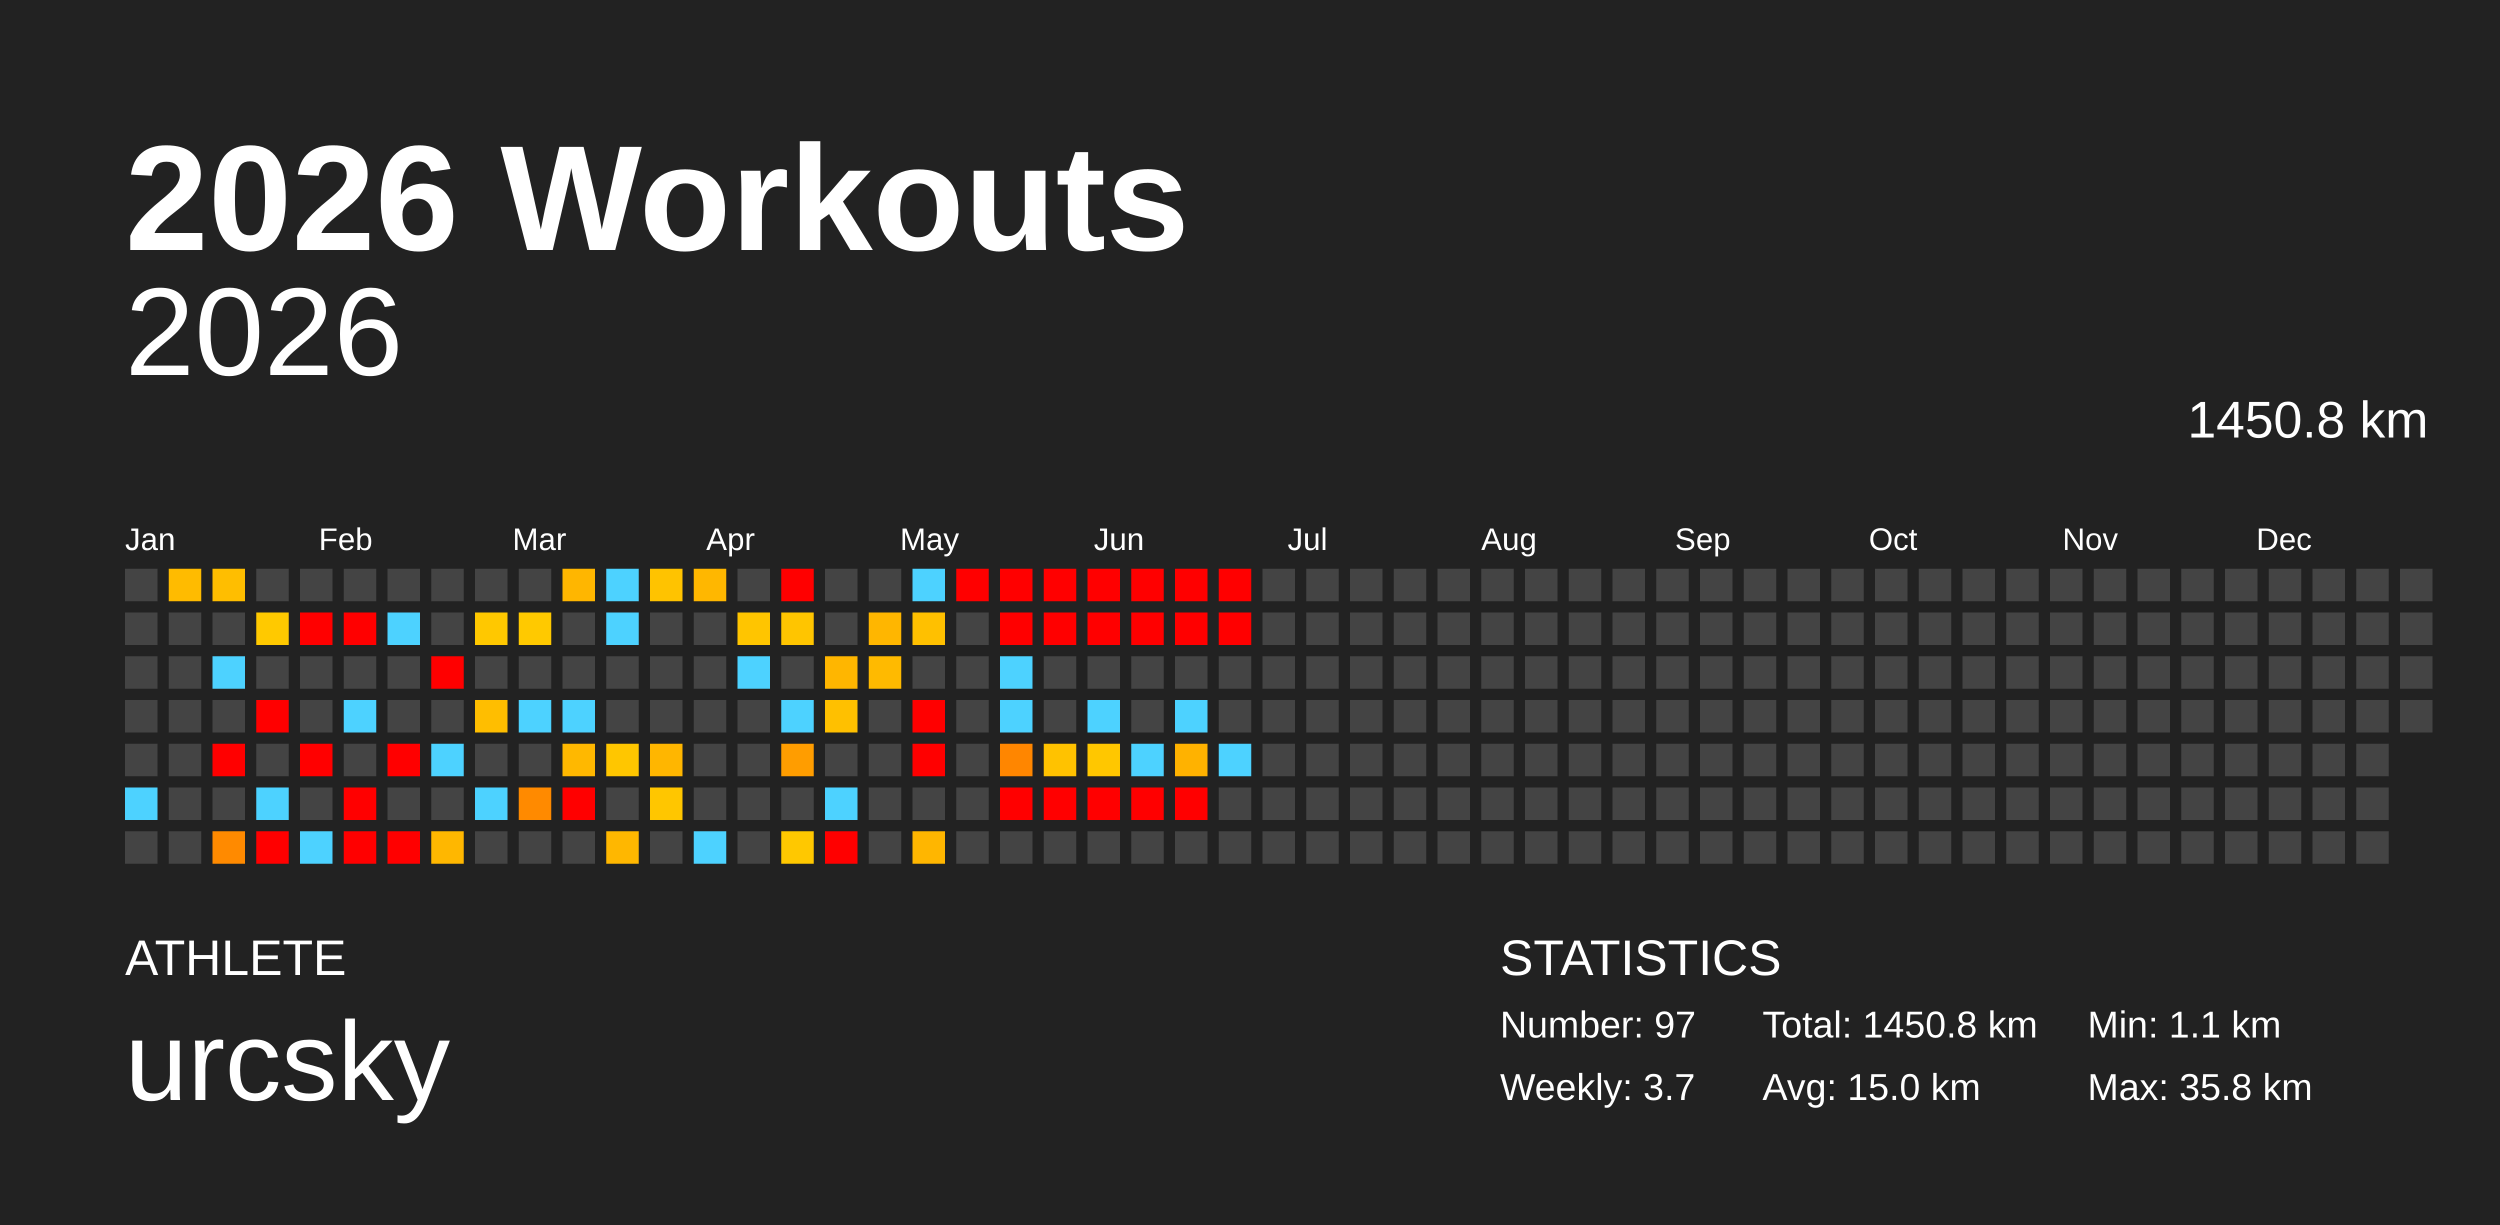
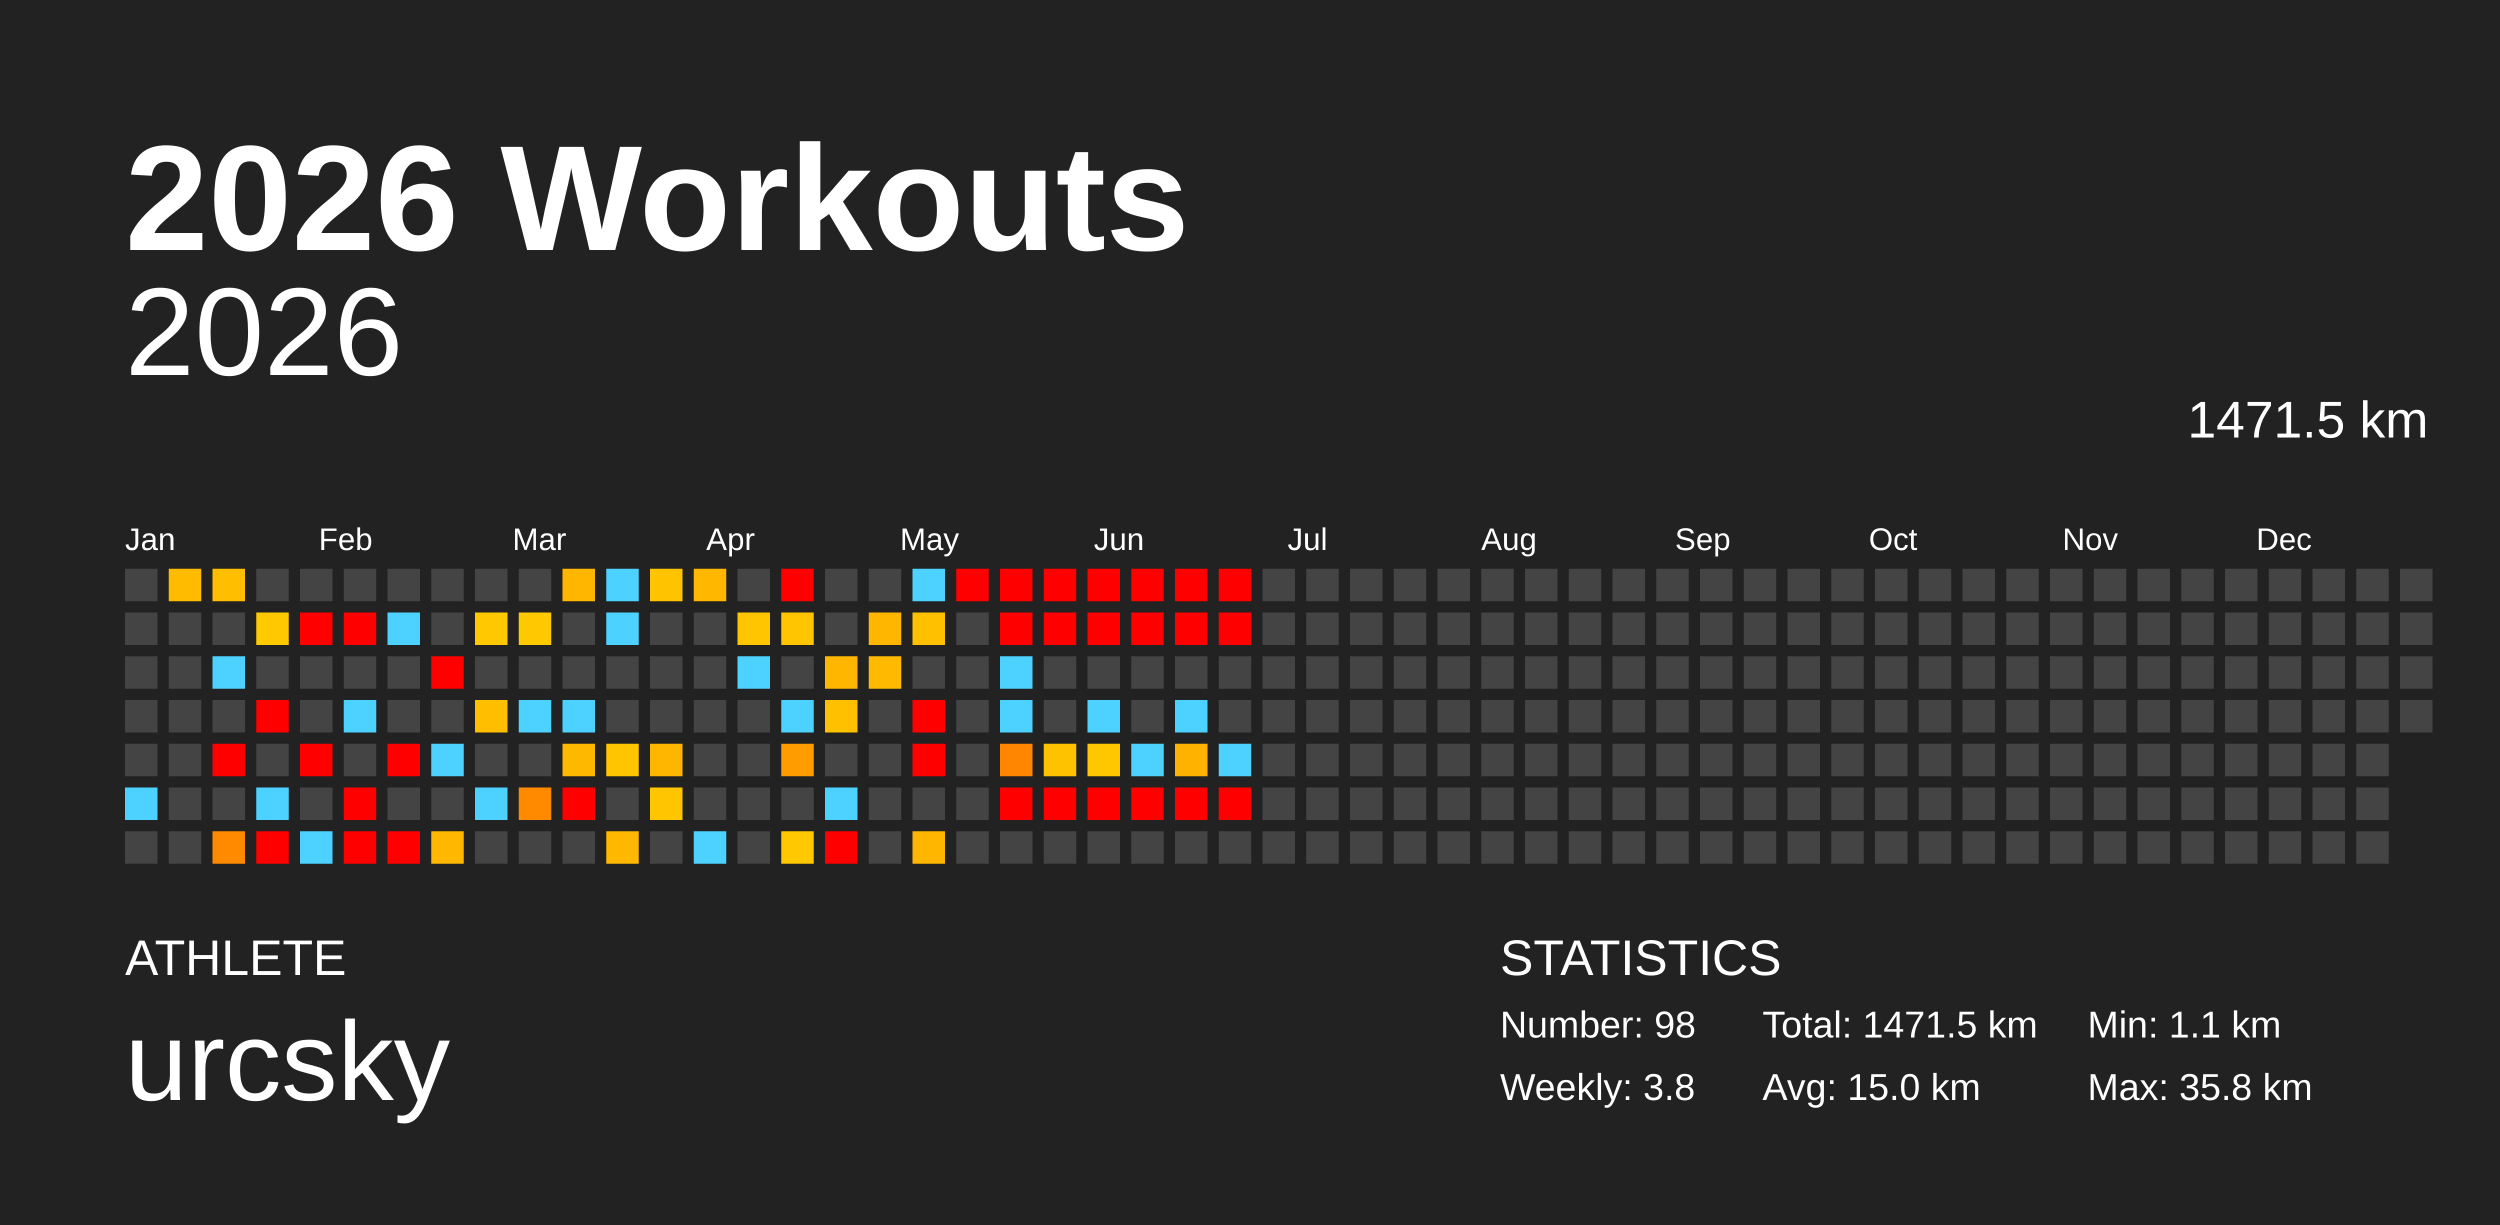
<svg xmlns="http://www.w3.org/2000/svg" baseProfile="full" height="98mm" version="1.1" viewBox="0,0,200,98" width="200mm">
  <defs />
  <rect fill="#222222" height="98" width="200" x="0" y="0" />
  <text fill="#FFFFFF" style="font-size:12px; font-family:Arial; font-weight:bold;" x="10" y="20">2026 Workouts</text>
  <text fill="#FFFFFF" style="font-size:4px; font-family:Arial" x="10" y="78">ATHLETE</text>
  <text fill="#FFFFFF" style="font-size:9px; font-family:Arial" x="10" y="88">urcsky</text>
  <text fill="#FFFFFF" style="font-size:4px; font-family:Arial" x="120" y="78">STATISTICS</text>
-   <text fill="#FFFFFF" style="font-size:3px; font-family:Arial" x="120" y="83">Number: 97</text>
-   <text fill="#FFFFFF" style="font-size:3px; font-family:Arial" x="120" y="88">Weekly: 3.7</text>
-   <text fill="#FFFFFF" style="font-size:3px; font-family:Arial" x="141" y="83">Total: 1450.8 km</text>
+   <text fill="#FFFFFF" style="font-size:3px; font-family:Arial" x="120" y="83">Number: 98</text>
+   <text fill="#FFFFFF" style="font-size:3px; font-family:Arial" x="120" y="88">Weekly: 3.8</text>
+   <text fill="#FFFFFF" style="font-size:3px; font-family:Arial" x="141" y="83">Total: 1471.5 km</text>
  <text fill="#FFFFFF" style="font-size:3px; font-family:Arial" x="141" y="88">Avg: 15.0 km</text>
  <text fill="#FFFFFF" style="font-size:3px; font-family:Arial" x="167" y="83">Min: 1.1 km</text>
  <text fill="#FFFFFF" style="font-size:3px; font-family:Arial" x="167" y="88">Max: 35.8 km</text>
  <text alignment-baseline="hanging" fill="#FFFFFF" style="font-size:10.0px; font-family:Arial;" x="10" y="30">2026</text>
-   <text alignment-baseline="hanging" fill="#FFFFFF" style="font-size:4.125px; font-family:Arial;" x="175" y="35">1450.8 km</text>
+   <text alignment-baseline="hanging" fill="#FFFFFF" style="font-size:4.125px; font-family:Arial;" x="175" y="35">1471.5 km</text>
  <text fill="#FFFFFF" style="font-size:2.5px; font-family:Arial" x="10.0" y="44">Jan</text>
  <text fill="#FFFFFF" style="font-size:2.5px; font-family:Arial" x="25.5" y="44">Feb</text>
  <text fill="#FFFFFF" style="font-size:2.5px; font-family:Arial" x="41.0" y="44">Mar</text>
  <text fill="#FFFFFF" style="font-size:2.5px; font-family:Arial" x="56.5" y="44">Apr</text>
  <text fill="#FFFFFF" style="font-size:2.5px; font-family:Arial" x="72.0" y="44">May</text>
  <text fill="#FFFFFF" style="font-size:2.5px; font-family:Arial" x="87.5" y="44">Jun</text>
  <text fill="#FFFFFF" style="font-size:2.5px; font-family:Arial" x="103.0" y="44">Jul</text>
  <text fill="#FFFFFF" style="font-size:2.5px; font-family:Arial" x="118.5" y="44">Aug</text>
  <text fill="#FFFFFF" style="font-size:2.5px; font-family:Arial" x="134.0" y="44">Sep</text>
  <text fill="#FFFFFF" style="font-size:2.5px; font-family:Arial" x="149.5" y="44">Oct</text>
  <text fill="#FFFFFF" style="font-size:2.5px; font-family:Arial" x="165.0" y="44">Nov</text>
  <text fill="#FFFFFF" style="font-size:2.5px; font-family:Arial" x="180.5" y="44">Dec</text>
  <rect fill="#444444" height="2.6" width="2.6" x="10.0" y="45.5" />
  <rect fill="#444444" height="2.6" width="2.6" x="10.0" y="49.0" />
  <rect fill="#444444" height="2.6" width="2.6" x="10.0" y="52.5" />
  <rect fill="#444444" height="2.6" width="2.6" x="10.0" y="56.0" />
  <rect fill="#444444" height="2.6" width="2.6" x="10.0" y="59.5" />
  <rect fill="#4dd2ff" height="2.6" width="2.6" x="10.0" y="63.0" />
  <rect fill="#444444" height="2.6" width="2.6" x="10.0" y="66.5" />
  <rect fill="#ffbb00" height="2.6" width="2.6" x="13.5" y="45.5" />
  <rect fill="#444444" height="2.6" width="2.6" x="13.5" y="49.0" />
  <rect fill="#444444" height="2.6" width="2.6" x="13.5" y="52.5" />
  <rect fill="#444444" height="2.6" width="2.6" x="13.5" y="56.0" />
  <rect fill="#444444" height="2.6" width="2.6" x="13.5" y="59.5" />
  <rect fill="#444444" height="2.6" width="2.6" x="13.5" y="63.0" />
  <rect fill="#444444" height="2.6" width="2.6" x="13.5" y="66.5" />
  <rect fill="#ffbe00" height="2.6" width="2.6" x="17.0" y="45.5" />
  <rect fill="#444444" height="2.6" width="2.6" x="17.0" y="49.0" />
  <rect fill="#4dd2ff" height="2.6" width="2.6" x="17.0" y="52.5" />
  <rect fill="#444444" height="2.6" width="2.6" x="17.0" y="56.0" />
  <rect fill="red" height="2.6" width="2.6" x="17.0" y="59.5" />
  <rect fill="#444444" height="2.6" width="2.6" x="17.0" y="63.0" />
  <rect fill="#ff8a00" height="2.6" width="2.6" x="17.0" y="66.5" />
  <rect fill="#444444" height="2.6" width="2.6" x="20.5" y="45.5" />
  <rect fill="#ffc900" height="2.6" width="2.6" x="20.5" y="49.0" />
  <rect fill="#444444" height="2.6" width="2.6" x="20.5" y="52.5" />
  <rect fill="red" height="2.6" width="2.6" x="20.5" y="56.0" />
  <rect fill="#444444" height="2.6" width="2.6" x="20.5" y="59.5" />
  <rect fill="#4dd2ff" height="2.6" width="2.6" x="20.5" y="63.0" />
  <rect fill="red" height="2.6" width="2.6" x="20.5" y="66.5" />
  <rect fill="#444444" height="2.6" width="2.6" x="24.0" y="45.5" />
  <rect fill="red" height="2.6" width="2.6" x="24.0" y="49.0" />
  <rect fill="#444444" height="2.6" width="2.6" x="24.0" y="52.5" />
  <rect fill="#444444" height="2.6" width="2.6" x="24.0" y="56.0" />
  <rect fill="red" height="2.6" width="2.6" x="24.0" y="59.5" />
  <rect fill="#444444" height="2.6" width="2.6" x="24.0" y="63.0" />
  <rect fill="#4dd2ff" height="2.6" width="2.6" x="24.0" y="66.5" />
  <rect fill="#444444" height="2.6" width="2.6" x="27.5" y="45.5" />
  <rect fill="red" height="2.6" width="2.6" x="27.5" y="49.0" />
  <rect fill="#444444" height="2.6" width="2.6" x="27.5" y="52.5" />
  <rect fill="#4dd2ff" height="2.6" width="2.6" x="27.5" y="56.0" />
  <rect fill="#444444" height="2.6" width="2.6" x="27.5" y="59.5" />
  <rect fill="red" height="2.6" width="2.6" x="27.5" y="63.0" />
  <rect fill="red" height="2.6" width="2.6" x="27.5" y="66.5" />
  <rect fill="#444444" height="2.6" width="2.6" x="31.0" y="45.5" />
  <rect fill="#4dd2ff" height="2.6" width="2.6" x="31.0" y="49.0" />
  <rect fill="#444444" height="2.6" width="2.6" x="31.0" y="52.5" />
  <rect fill="#444444" height="2.6" width="2.6" x="31.0" y="56.0" />
  <rect fill="red" height="2.6" width="2.6" x="31.0" y="59.5" />
  <rect fill="#444444" height="2.6" width="2.6" x="31.0" y="63.0" />
  <rect fill="red" height="2.6" width="2.6" x="31.0" y="66.5" />
  <rect fill="#444444" height="2.6" width="2.6" x="34.5" y="45.5" />
  <rect fill="#444444" height="2.6" width="2.6" x="34.5" y="49.0" />
  <rect fill="red" height="2.6" width="2.6" x="34.5" y="52.5" />
  <rect fill="#444444" height="2.6" width="2.6" x="34.5" y="56.0" />
  <rect fill="#4dd2ff" height="2.6" width="2.6" x="34.5" y="59.5" />
  <rect fill="#444444" height="2.6" width="2.6" x="34.5" y="63.0" />
  <rect fill="#ffb700" height="2.6" width="2.6" x="34.5" y="66.5" />
  <rect fill="#444444" height="2.6" width="2.6" x="38.0" y="45.5" />
  <rect fill="#ffc800" height="2.6" width="2.6" x="38.0" y="49.0" />
  <rect fill="#444444" height="2.6" width="2.6" x="38.0" y="52.5" />
  <rect fill="#ffbe00" height="2.6" width="2.6" x="38.0" y="56.0" />
  <rect fill="#444444" height="2.6" width="2.6" x="38.0" y="59.5" />
  <rect fill="#4dd2ff" height="2.6" width="2.6" x="38.0" y="63.0" />
  <rect fill="#444444" height="2.6" width="2.6" x="38.0" y="66.5" />
  <rect fill="#444444" height="2.6" width="2.6" x="41.5" y="45.5" />
  <rect fill="#ffc900" height="2.6" width="2.6" x="41.5" y="49.0" />
  <rect fill="#444444" height="2.6" width="2.6" x="41.5" y="52.5" />
  <rect fill="#4dd2ff" height="2.6" width="2.6" x="41.5" y="56.0" />
  <rect fill="#444444" height="2.6" width="2.6" x="41.5" y="59.5" />
  <rect fill="#ff8a00" height="2.6" width="2.6" x="41.5" y="63.0" />
  <rect fill="#444444" height="2.6" width="2.6" x="41.5" y="66.5" />
  <rect fill="#ffb600" height="2.6" width="2.6" x="45.0" y="45.5" />
  <rect fill="#444444" height="2.6" width="2.6" x="45.0" y="49.0" />
  <rect fill="#444444" height="2.6" width="2.6" x="45.0" y="52.5" />
  <rect fill="#4dd2ff" height="2.6" width="2.6" x="45.0" y="56.0" />
  <rect fill="#ffb800" height="2.6" width="2.6" x="45.0" y="59.5" />
  <rect fill="red" height="2.6" width="2.6" x="45.0" y="63.0" />
  <rect fill="#444444" height="2.6" width="2.6" x="45.0" y="66.5" />
  <rect fill="#4dd2ff" height="2.6" width="2.6" x="48.5" y="45.5" />
  <rect fill="#4dd2ff" height="2.6" width="2.6" x="48.5" y="49.0" />
  <rect fill="#444444" height="2.6" width="2.6" x="48.5" y="52.5" />
  <rect fill="#444444" height="2.6" width="2.6" x="48.5" y="56.0" />
  <rect fill="#ffc600" height="2.6" width="2.6" x="48.5" y="59.5" />
  <rect fill="#444444" height="2.6" width="2.6" x="48.5" y="63.0" />
  <rect fill="#ffb700" height="2.6" width="2.6" x="48.5" y="66.5" />
  <rect fill="#ffc300" height="2.6" width="2.6" x="52.0" y="45.5" />
  <rect fill="#444444" height="2.6" width="2.6" x="52.0" y="49.0" />
  <rect fill="#444444" height="2.6" width="2.6" x="52.0" y="52.5" />
  <rect fill="#444444" height="2.6" width="2.6" x="52.0" y="56.0" />
  <rect fill="#ffb600" height="2.6" width="2.6" x="52.0" y="59.5" />
  <rect fill="#ffc600" height="2.6" width="2.6" x="52.0" y="63.0" />
  <rect fill="#444444" height="2.6" width="2.6" x="52.0" y="66.5" />
  <rect fill="#ffb700" height="2.6" width="2.6" x="55.5" y="45.5" />
  <rect fill="#444444" height="2.6" width="2.6" x="55.5" y="49.0" />
  <rect fill="#444444" height="2.6" width="2.6" x="55.5" y="52.5" />
  <rect fill="#444444" height="2.6" width="2.6" x="55.5" y="56.0" />
  <rect fill="#444444" height="2.6" width="2.6" x="55.5" y="59.5" />
  <rect fill="#444444" height="2.6" width="2.6" x="55.5" y="63.0" />
  <rect fill="#4dd2ff" height="2.6" width="2.6" x="55.5" y="66.5" />
  <rect fill="#444444" height="2.6" width="2.6" x="59.0" y="45.5" />
  <rect fill="#ffc500" height="2.6" width="2.6" x="59.0" y="49.0" />
  <rect fill="#4dd2ff" height="2.6" width="2.6" x="59.0" y="52.5" />
  <rect fill="#444444" height="2.6" width="2.6" x="59.0" y="56.0" />
  <rect fill="#444444" height="2.6" width="2.6" x="59.0" y="59.5" />
  <rect fill="#444444" height="2.6" width="2.6" x="59.0" y="63.0" />
  <rect fill="#444444" height="2.6" width="2.6" x="59.0" y="66.5" />
  <rect fill="red" height="2.6" width="2.6" x="62.5" y="45.5" />
  <rect fill="#ffc500" height="2.6" width="2.6" x="62.5" y="49.0" />
  <rect fill="#444444" height="2.6" width="2.6" x="62.5" y="52.5" />
  <rect fill="#4dd2ff" height="2.6" width="2.6" x="62.5" y="56.0" />
  <rect fill="#ff9d00" height="2.6" width="2.6" x="62.5" y="59.5" />
  <rect fill="#444444" height="2.6" width="2.6" x="62.5" y="63.0" />
  <rect fill="#ffc800" height="2.6" width="2.6" x="62.5" y="66.5" />
  <rect fill="#444444" height="2.6" width="2.6" x="66.0" y="45.5" />
  <rect fill="#444444" height="2.6" width="2.6" x="66.0" y="49.0" />
  <rect fill="#ffb600" height="2.6" width="2.6" x="66.0" y="52.5" />
  <rect fill="#ffc000" height="2.6" width="2.6" x="66.0" y="56.0" />
  <rect fill="#444444" height="2.6" width="2.6" x="66.0" y="59.5" />
  <rect fill="#4dd2ff" height="2.6" width="2.6" x="66.0" y="63.0" />
  <rect fill="red" height="2.6" width="2.6" x="66.0" y="66.5" />
  <rect fill="#444444" height="2.6" width="2.6" x="69.5" y="45.5" />
  <rect fill="#ffb600" height="2.6" width="2.6" x="69.5" y="49.0" />
  <rect fill="#ffba00" height="2.6" width="2.6" x="69.5" y="52.5" />
  <rect fill="#444444" height="2.6" width="2.6" x="69.5" y="56.0" />
  <rect fill="#444444" height="2.6" width="2.6" x="69.5" y="59.5" />
  <rect fill="#444444" height="2.6" width="2.6" x="69.5" y="63.0" />
  <rect fill="#444444" height="2.6" width="2.6" x="69.5" y="66.5" />
  <rect fill="#4dd2ff" height="2.6" width="2.6" x="73.0" y="45.5" />
  <rect fill="#ffc000" height="2.6" width="2.6" x="73.0" y="49.0" />
  <rect fill="#444444" height="2.6" width="2.6" x="73.0" y="52.5" />
  <rect fill="red" height="2.6" width="2.6" x="73.0" y="56.0" />
  <rect fill="red" height="2.6" width="2.6" x="73.0" y="59.5" />
  <rect fill="#444444" height="2.6" width="2.6" x="73.0" y="63.0" />
  <rect fill="#ffb600" height="2.6" width="2.6" x="73.0" y="66.5" />
  <rect fill="red" height="2.6" width="2.6" x="76.5" y="45.5" />
  <rect fill="#444444" height="2.6" width="2.6" x="76.5" y="49.0" />
  <rect fill="#444444" height="2.6" width="2.6" x="76.5" y="52.5" />
  <rect fill="#444444" height="2.6" width="2.6" x="76.5" y="56.0" />
  <rect fill="#444444" height="2.6" width="2.6" x="76.5" y="59.5" />
  <rect fill="#444444" height="2.6" width="2.6" x="76.5" y="63.0" />
  <rect fill="#444444" height="2.6" width="2.6" x="76.5" y="66.5" />
  <rect fill="red" height="2.6" width="2.6" x="80.0" y="45.5" />
  <rect fill="red" height="2.6" width="2.6" x="80.0" y="49.0" />
  <rect fill="#4dd2ff" height="2.6" width="2.6" x="80.0" y="52.5" />
  <rect fill="#4dd2ff" height="2.6" width="2.6" x="80.0" y="56.0" />
  <rect fill="#ff8600" height="2.6" width="2.6" x="80.0" y="59.5" />
  <rect fill="red" height="2.6" width="2.6" x="80.0" y="63.0" />
  <rect fill="#444444" height="2.6" width="2.6" x="80.0" y="66.5" />
  <rect fill="red" height="2.6" width="2.6" x="83.5" y="45.5" />
  <rect fill="red" height="2.6" width="2.6" x="83.5" y="49.0" />
  <rect fill="#444444" height="2.6" width="2.6" x="83.5" y="52.5" />
  <rect fill="#444444" height="2.6" width="2.6" x="83.5" y="56.0" />
  <rect fill="#ffc200" height="2.6" width="2.6" x="83.5" y="59.5" />
  <rect fill="red" height="2.6" width="2.6" x="83.5" y="63.0" />
  <rect fill="#444444" height="2.6" width="2.6" x="83.5" y="66.5" />
  <rect fill="red" height="2.6" width="2.6" x="87.0" y="45.5" />
  <rect fill="red" height="2.6" width="2.6" x="87.0" y="49.0" />
  <rect fill="#444444" height="2.6" width="2.6" x="87.0" y="52.5" />
  <rect fill="#4dd2ff" height="2.6" width="2.6" x="87.0" y="56.0" />
  <rect fill="#ffc700" height="2.6" width="2.6" x="87.0" y="59.5" />
  <rect fill="red" height="2.6" width="2.6" x="87.0" y="63.0" />
  <rect fill="#444444" height="2.6" width="2.6" x="87.0" y="66.5" />
  <rect fill="red" height="2.6" width="2.6" x="90.5" y="45.5" />
  <rect fill="red" height="2.6" width="2.6" x="90.5" y="49.0" />
  <rect fill="#444444" height="2.6" width="2.6" x="90.5" y="52.5" />
  <rect fill="#444444" height="2.6" width="2.6" x="90.5" y="56.0" />
  <rect fill="#4dd2ff" height="2.6" width="2.6" x="90.5" y="59.5" />
  <rect fill="red" height="2.6" width="2.6" x="90.5" y="63.0" />
  <rect fill="#444444" height="2.6" width="2.6" x="90.5" y="66.5" />
  <rect fill="red" height="2.6" width="2.6" x="94.0" y="45.5" />
  <rect fill="red" height="2.6" width="2.6" x="94.0" y="49.0" />
  <rect fill="#444444" height="2.6" width="2.6" x="94.0" y="52.5" />
  <rect fill="#4dd2ff" height="2.6" width="2.6" x="94.0" y="56.0" />
  <rect fill="#ffb200" height="2.6" width="2.6" x="94.0" y="59.5" />
  <rect fill="red" height="2.6" width="2.6" x="94.0" y="63.0" />
  <rect fill="#444444" height="2.6" width="2.6" x="94.0" y="66.5" />
  <rect fill="red" height="2.6" width="2.6" x="97.5" y="45.5" />
  <rect fill="red" height="2.6" width="2.6" x="97.5" y="49.0" />
  <rect fill="#444444" height="2.6" width="2.6" x="97.5" y="52.5" />
  <rect fill="#444444" height="2.6" width="2.6" x="97.5" y="56.0" />
  <rect fill="#4dd2ff" height="2.6" width="2.6" x="97.5" y="59.5" />
-   <rect fill="#444444" height="2.6" width="2.6" x="97.5" y="63.0" />
+   <rect fill="red" height="2.6" width="2.6" x="97.5" y="63.0" />
  <rect fill="#444444" height="2.6" width="2.6" x="97.5" y="66.5" />
  <rect fill="#444444" height="2.6" width="2.6" x="101.0" y="45.5" />
  <rect fill="#444444" height="2.6" width="2.6" x="101.0" y="49.0" />
  <rect fill="#444444" height="2.6" width="2.6" x="101.0" y="52.5" />
  <rect fill="#444444" height="2.6" width="2.6" x="101.0" y="56.0" />
  <rect fill="#444444" height="2.6" width="2.6" x="101.0" y="59.5" />
  <rect fill="#444444" height="2.6" width="2.6" x="101.0" y="63.0" />
  <rect fill="#444444" height="2.6" width="2.6" x="101.0" y="66.5" />
  <rect fill="#444444" height="2.6" width="2.6" x="104.5" y="45.5" />
  <rect fill="#444444" height="2.6" width="2.6" x="104.5" y="49.0" />
  <rect fill="#444444" height="2.6" width="2.6" x="104.5" y="52.5" />
  <rect fill="#444444" height="2.6" width="2.6" x="104.5" y="56.0" />
  <rect fill="#444444" height="2.6" width="2.6" x="104.5" y="59.5" />
  <rect fill="#444444" height="2.6" width="2.6" x="104.5" y="63.0" />
  <rect fill="#444444" height="2.6" width="2.6" x="104.5" y="66.5" />
  <rect fill="#444444" height="2.6" width="2.6" x="108.0" y="45.5" />
  <rect fill="#444444" height="2.6" width="2.6" x="108.0" y="49.0" />
  <rect fill="#444444" height="2.6" width="2.6" x="108.0" y="52.5" />
  <rect fill="#444444" height="2.6" width="2.6" x="108.0" y="56.0" />
  <rect fill="#444444" height="2.6" width="2.6" x="108.0" y="59.5" />
  <rect fill="#444444" height="2.6" width="2.6" x="108.0" y="63.0" />
  <rect fill="#444444" height="2.6" width="2.6" x="108.0" y="66.5" />
  <rect fill="#444444" height="2.6" width="2.6" x="111.5" y="45.5" />
  <rect fill="#444444" height="2.6" width="2.6" x="111.5" y="49.0" />
  <rect fill="#444444" height="2.6" width="2.6" x="111.5" y="52.5" />
  <rect fill="#444444" height="2.6" width="2.6" x="111.5" y="56.0" />
  <rect fill="#444444" height="2.6" width="2.6" x="111.5" y="59.5" />
  <rect fill="#444444" height="2.6" width="2.6" x="111.5" y="63.0" />
  <rect fill="#444444" height="2.6" width="2.6" x="111.5" y="66.5" />
  <rect fill="#444444" height="2.6" width="2.6" x="115.0" y="45.5" />
  <rect fill="#444444" height="2.6" width="2.6" x="115.0" y="49.0" />
  <rect fill="#444444" height="2.6" width="2.6" x="115.0" y="52.5" />
  <rect fill="#444444" height="2.6" width="2.6" x="115.0" y="56.0" />
  <rect fill="#444444" height="2.6" width="2.6" x="115.0" y="59.5" />
  <rect fill="#444444" height="2.6" width="2.6" x="115.0" y="63.0" />
  <rect fill="#444444" height="2.6" width="2.6" x="115.0" y="66.5" />
  <rect fill="#444444" height="2.6" width="2.6" x="118.5" y="45.5" />
  <rect fill="#444444" height="2.6" width="2.6" x="118.5" y="49.0" />
  <rect fill="#444444" height="2.6" width="2.6" x="118.5" y="52.5" />
  <rect fill="#444444" height="2.6" width="2.6" x="118.5" y="56.0" />
  <rect fill="#444444" height="2.6" width="2.6" x="118.5" y="59.5" />
  <rect fill="#444444" height="2.6" width="2.6" x="118.5" y="63.0" />
  <rect fill="#444444" height="2.6" width="2.6" x="118.5" y="66.5" />
  <rect fill="#444444" height="2.6" width="2.6" x="122.0" y="45.5" />
  <rect fill="#444444" height="2.6" width="2.6" x="122.0" y="49.0" />
  <rect fill="#444444" height="2.6" width="2.6" x="122.0" y="52.5" />
  <rect fill="#444444" height="2.6" width="2.6" x="122.0" y="56.0" />
  <rect fill="#444444" height="2.6" width="2.6" x="122.0" y="59.5" />
  <rect fill="#444444" height="2.6" width="2.6" x="122.0" y="63.0" />
  <rect fill="#444444" height="2.6" width="2.6" x="122.0" y="66.5" />
  <rect fill="#444444" height="2.6" width="2.6" x="125.5" y="45.5" />
  <rect fill="#444444" height="2.6" width="2.6" x="125.5" y="49.0" />
  <rect fill="#444444" height="2.6" width="2.6" x="125.5" y="52.5" />
  <rect fill="#444444" height="2.6" width="2.6" x="125.5" y="56.0" />
  <rect fill="#444444" height="2.6" width="2.6" x="125.5" y="59.5" />
  <rect fill="#444444" height="2.6" width="2.6" x="125.5" y="63.0" />
  <rect fill="#444444" height="2.6" width="2.6" x="125.5" y="66.5" />
  <rect fill="#444444" height="2.6" width="2.6" x="129.0" y="45.5" />
  <rect fill="#444444" height="2.6" width="2.6" x="129.0" y="49.0" />
  <rect fill="#444444" height="2.6" width="2.6" x="129.0" y="52.5" />
  <rect fill="#444444" height="2.6" width="2.6" x="129.0" y="56.0" />
  <rect fill="#444444" height="2.6" width="2.6" x="129.0" y="59.5" />
  <rect fill="#444444" height="2.6" width="2.6" x="129.0" y="63.0" />
  <rect fill="#444444" height="2.6" width="2.6" x="129.0" y="66.5" />
  <rect fill="#444444" height="2.6" width="2.6" x="132.5" y="45.5" />
  <rect fill="#444444" height="2.6" width="2.6" x="132.5" y="49.0" />
  <rect fill="#444444" height="2.6" width="2.6" x="132.5" y="52.5" />
  <rect fill="#444444" height="2.6" width="2.6" x="132.5" y="56.0" />
  <rect fill="#444444" height="2.6" width="2.6" x="132.5" y="59.5" />
  <rect fill="#444444" height="2.6" width="2.6" x="132.5" y="63.0" />
  <rect fill="#444444" height="2.6" width="2.6" x="132.5" y="66.5" />
  <rect fill="#444444" height="2.6" width="2.6" x="136.0" y="45.5" />
  <rect fill="#444444" height="2.6" width="2.6" x="136.0" y="49.0" />
  <rect fill="#444444" height="2.6" width="2.6" x="136.0" y="52.5" />
  <rect fill="#444444" height="2.6" width="2.6" x="136.0" y="56.0" />
  <rect fill="#444444" height="2.6" width="2.6" x="136.0" y="59.5" />
  <rect fill="#444444" height="2.6" width="2.6" x="136.0" y="63.0" />
  <rect fill="#444444" height="2.6" width="2.6" x="136.0" y="66.5" />
  <rect fill="#444444" height="2.6" width="2.6" x="139.5" y="45.5" />
  <rect fill="#444444" height="2.6" width="2.6" x="139.5" y="49.0" />
  <rect fill="#444444" height="2.6" width="2.6" x="139.5" y="52.5" />
  <rect fill="#444444" height="2.6" width="2.6" x="139.5" y="56.0" />
  <rect fill="#444444" height="2.6" width="2.6" x="139.5" y="59.5" />
  <rect fill="#444444" height="2.6" width="2.6" x="139.5" y="63.0" />
  <rect fill="#444444" height="2.6" width="2.6" x="139.5" y="66.5" />
  <rect fill="#444444" height="2.6" width="2.6" x="143.0" y="45.5" />
  <rect fill="#444444" height="2.6" width="2.6" x="143.0" y="49.0" />
  <rect fill="#444444" height="2.6" width="2.6" x="143.0" y="52.5" />
  <rect fill="#444444" height="2.6" width="2.6" x="143.0" y="56.0" />
  <rect fill="#444444" height="2.6" width="2.6" x="143.0" y="59.5" />
  <rect fill="#444444" height="2.6" width="2.6" x="143.0" y="63.0" />
  <rect fill="#444444" height="2.6" width="2.6" x="143.0" y="66.5" />
  <rect fill="#444444" height="2.6" width="2.6" x="146.5" y="45.5" />
  <rect fill="#444444" height="2.6" width="2.6" x="146.5" y="49.0" />
  <rect fill="#444444" height="2.6" width="2.6" x="146.5" y="52.5" />
  <rect fill="#444444" height="2.6" width="2.6" x="146.5" y="56.0" />
  <rect fill="#444444" height="2.6" width="2.6" x="146.5" y="59.5" />
  <rect fill="#444444" height="2.6" width="2.6" x="146.5" y="63.0" />
  <rect fill="#444444" height="2.6" width="2.6" x="146.5" y="66.5" />
  <rect fill="#444444" height="2.6" width="2.6" x="150.0" y="45.5" />
  <rect fill="#444444" height="2.6" width="2.6" x="150.0" y="49.0" />
  <rect fill="#444444" height="2.6" width="2.6" x="150.0" y="52.5" />
  <rect fill="#444444" height="2.6" width="2.6" x="150.0" y="56.0" />
  <rect fill="#444444" height="2.6" width="2.6" x="150.0" y="59.5" />
  <rect fill="#444444" height="2.6" width="2.6" x="150.0" y="63.0" />
  <rect fill="#444444" height="2.6" width="2.6" x="150.0" y="66.5" />
  <rect fill="#444444" height="2.6" width="2.6" x="153.5" y="45.5" />
  <rect fill="#444444" height="2.6" width="2.6" x="153.5" y="49.0" />
  <rect fill="#444444" height="2.6" width="2.6" x="153.5" y="52.5" />
  <rect fill="#444444" height="2.6" width="2.6" x="153.5" y="56.0" />
  <rect fill="#444444" height="2.6" width="2.6" x="153.5" y="59.5" />
  <rect fill="#444444" height="2.6" width="2.6" x="153.5" y="63.0" />
  <rect fill="#444444" height="2.6" width="2.6" x="153.5" y="66.5" />
  <rect fill="#444444" height="2.6" width="2.6" x="157.0" y="45.5" />
  <rect fill="#444444" height="2.6" width="2.6" x="157.0" y="49.0" />
  <rect fill="#444444" height="2.6" width="2.6" x="157.0" y="52.5" />
  <rect fill="#444444" height="2.6" width="2.6" x="157.0" y="56.0" />
  <rect fill="#444444" height="2.6" width="2.6" x="157.0" y="59.5" />
  <rect fill="#444444" height="2.6" width="2.6" x="157.0" y="63.0" />
  <rect fill="#444444" height="2.6" width="2.6" x="157.0" y="66.5" />
  <rect fill="#444444" height="2.6" width="2.6" x="160.5" y="45.5" />
  <rect fill="#444444" height="2.6" width="2.6" x="160.5" y="49.0" />
  <rect fill="#444444" height="2.6" width="2.6" x="160.5" y="52.5" />
  <rect fill="#444444" height="2.6" width="2.6" x="160.5" y="56.0" />
  <rect fill="#444444" height="2.6" width="2.6" x="160.5" y="59.5" />
  <rect fill="#444444" height="2.6" width="2.6" x="160.5" y="63.0" />
  <rect fill="#444444" height="2.6" width="2.6" x="160.5" y="66.5" />
  <rect fill="#444444" height="2.6" width="2.6" x="164.0" y="45.5" />
  <rect fill="#444444" height="2.6" width="2.6" x="164.0" y="49.0" />
  <rect fill="#444444" height="2.6" width="2.6" x="164.0" y="52.5" />
  <rect fill="#444444" height="2.6" width="2.6" x="164.0" y="56.0" />
  <rect fill="#444444" height="2.6" width="2.6" x="164.0" y="59.5" />
  <rect fill="#444444" height="2.6" width="2.6" x="164.0" y="63.0" />
  <rect fill="#444444" height="2.6" width="2.6" x="164.0" y="66.5" />
  <rect fill="#444444" height="2.6" width="2.6" x="167.5" y="45.5" />
  <rect fill="#444444" height="2.6" width="2.6" x="167.5" y="49.0" />
  <rect fill="#444444" height="2.6" width="2.6" x="167.5" y="52.5" />
  <rect fill="#444444" height="2.6" width="2.6" x="167.5" y="56.0" />
  <rect fill="#444444" height="2.6" width="2.6" x="167.5" y="59.5" />
  <rect fill="#444444" height="2.6" width="2.6" x="167.5" y="63.0" />
  <rect fill="#444444" height="2.6" width="2.6" x="167.5" y="66.5" />
  <rect fill="#444444" height="2.6" width="2.6" x="171.0" y="45.5" />
  <rect fill="#444444" height="2.6" width="2.6" x="171.0" y="49.0" />
  <rect fill="#444444" height="2.6" width="2.6" x="171.0" y="52.5" />
  <rect fill="#444444" height="2.6" width="2.6" x="171.0" y="56.0" />
  <rect fill="#444444" height="2.6" width="2.6" x="171.0" y="59.5" />
  <rect fill="#444444" height="2.6" width="2.6" x="171.0" y="63.0" />
  <rect fill="#444444" height="2.6" width="2.6" x="171.0" y="66.5" />
  <rect fill="#444444" height="2.6" width="2.6" x="174.5" y="45.5" />
  <rect fill="#444444" height="2.6" width="2.6" x="174.5" y="49.0" />
  <rect fill="#444444" height="2.6" width="2.6" x="174.5" y="52.5" />
  <rect fill="#444444" height="2.6" width="2.6" x="174.5" y="56.0" />
  <rect fill="#444444" height="2.6" width="2.6" x="174.5" y="59.5" />
  <rect fill="#444444" height="2.6" width="2.6" x="174.5" y="63.0" />
  <rect fill="#444444" height="2.6" width="2.6" x="174.5" y="66.5" />
  <rect fill="#444444" height="2.6" width="2.6" x="178.0" y="45.5" />
  <rect fill="#444444" height="2.6" width="2.6" x="178.0" y="49.0" />
  <rect fill="#444444" height="2.6" width="2.6" x="178.0" y="52.5" />
  <rect fill="#444444" height="2.6" width="2.6" x="178.0" y="56.0" />
  <rect fill="#444444" height="2.6" width="2.6" x="178.0" y="59.5" />
  <rect fill="#444444" height="2.6" width="2.6" x="178.0" y="63.0" />
  <rect fill="#444444" height="2.6" width="2.6" x="178.0" y="66.5" />
  <rect fill="#444444" height="2.6" width="2.6" x="181.5" y="45.5" />
  <rect fill="#444444" height="2.6" width="2.6" x="181.5" y="49.0" />
  <rect fill="#444444" height="2.6" width="2.6" x="181.5" y="52.5" />
  <rect fill="#444444" height="2.6" width="2.6" x="181.5" y="56.0" />
  <rect fill="#444444" height="2.6" width="2.6" x="181.5" y="59.5" />
  <rect fill="#444444" height="2.6" width="2.6" x="181.5" y="63.0" />
  <rect fill="#444444" height="2.6" width="2.6" x="181.5" y="66.5" />
  <rect fill="#444444" height="2.6" width="2.6" x="185.0" y="45.5" />
  <rect fill="#444444" height="2.6" width="2.6" x="185.0" y="49.0" />
  <rect fill="#444444" height="2.6" width="2.6" x="185.0" y="52.5" />
  <rect fill="#444444" height="2.6" width="2.6" x="185.0" y="56.0" />
  <rect fill="#444444" height="2.6" width="2.6" x="185.0" y="59.5" />
  <rect fill="#444444" height="2.6" width="2.6" x="185.0" y="63.0" />
  <rect fill="#444444" height="2.6" width="2.6" x="185.0" y="66.5" />
  <rect fill="#444444" height="2.6" width="2.6" x="188.5" y="45.5" />
  <rect fill="#444444" height="2.6" width="2.6" x="188.5" y="49.0" />
  <rect fill="#444444" height="2.6" width="2.6" x="188.5" y="52.5" />
  <rect fill="#444444" height="2.6" width="2.6" x="188.5" y="56.0" />
  <rect fill="#444444" height="2.6" width="2.6" x="188.5" y="59.5" />
  <rect fill="#444444" height="2.6" width="2.6" x="188.5" y="63.0" />
  <rect fill="#444444" height="2.6" width="2.6" x="188.5" y="66.5" />
  <rect fill="#444444" height="2.6" width="2.6" x="192.0" y="45.5" />
  <rect fill="#444444" height="2.6" width="2.6" x="192.0" y="49.0" />
  <rect fill="#444444" height="2.6" width="2.6" x="192.0" y="52.5" />
  <rect fill="#444444" height="2.6" width="2.6" x="192.0" y="56.0" />
</svg>
